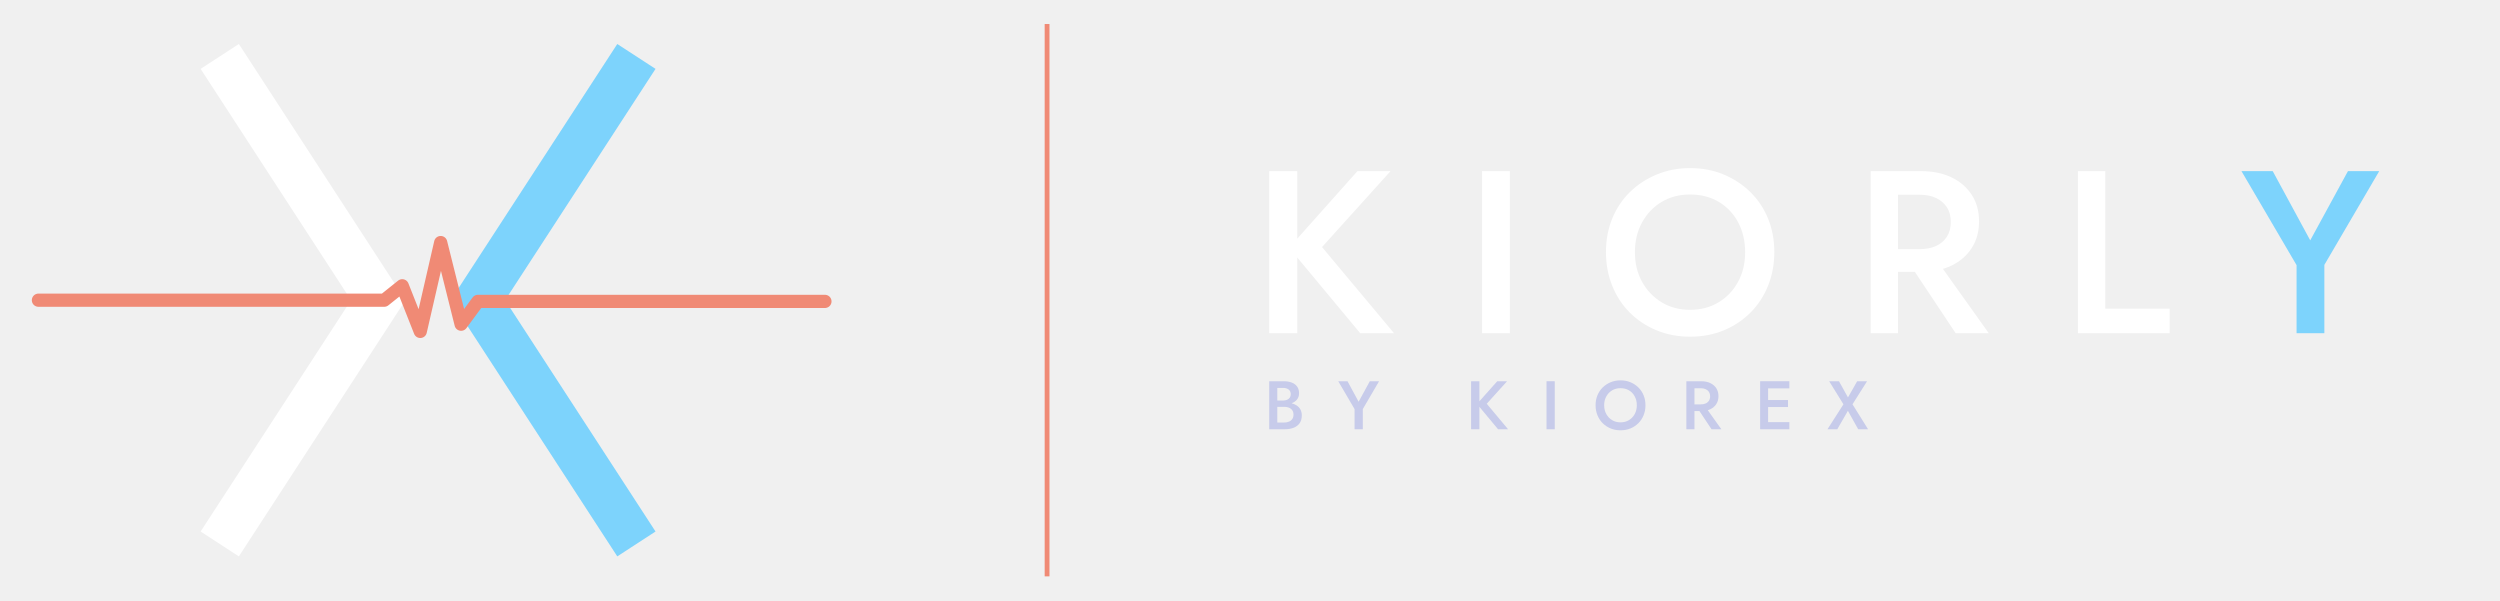
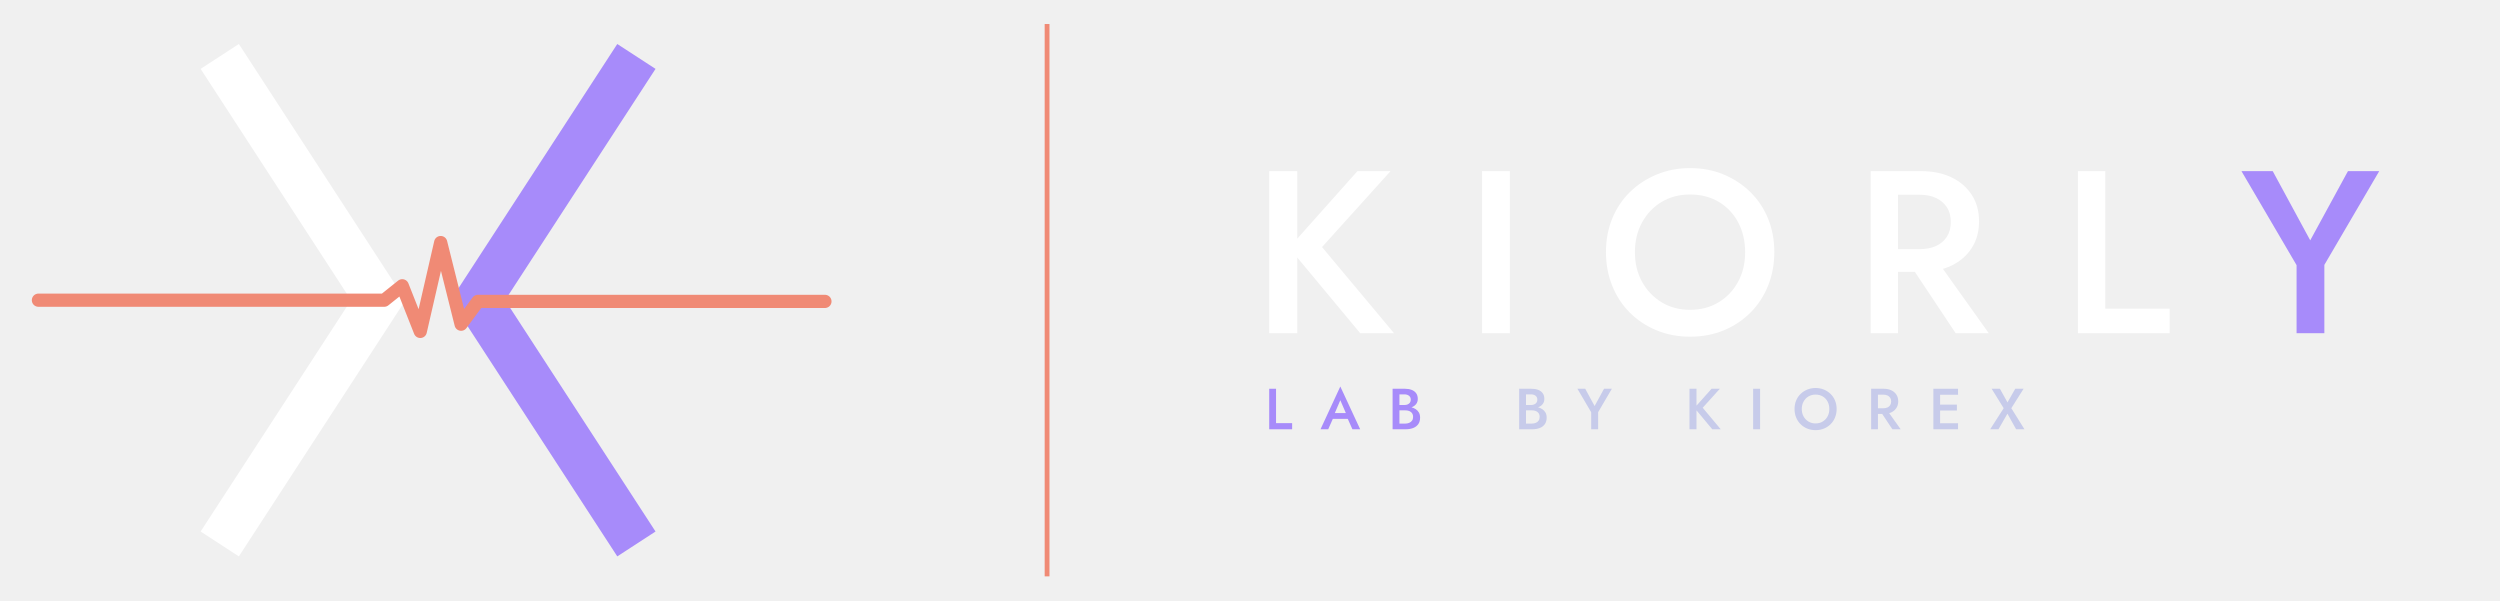
- <svg xmlns="http://www.w3.org/2000/svg" viewBox="190 190 2082 500" role="img" aria-label="Kiorly by Kiorex">
+ <svg xmlns="http://www.w3.org/2000/svg" viewBox="190 190 2082 500" role="img" aria-label="Kiorly Lab by Kiorex">
  <polyline points="373,237 505,440 373,643" fill="none" stroke="#FFFFFF" stroke-width="38" />
-   <polyline points="720,237 588,440 720,643" fill="none" stroke="#7DD3FC" stroke-width="38" />
+   <polyline points="720,237 588,440 720,643" fill="none" stroke="#A78BFA" stroke-width="38" />
  <path d="M222 440 H510 L525 428 L540 466 L557 392 L574 460 L588 441 H877" fill="none" stroke="#F08A75" stroke-width="11" stroke-linejoin="round" stroke-linecap="round" />
  <line x1="1062" y1="210" x2="1062" y2="670" stroke="#F08A75" stroke-width="4" />
  <path fill="#FFFFFF" d="M23.34-135L0-135L0 0L23.34 0L23.34-135ZM101.06-135L73.48-135L16.59-71.16L75.79 0L103.95 0L43.97-71.74L101.06-135Z" transform="translate(1247 467.5)" />
  <path fill="#FFFFFF" d="M200.39-135L177.25-135L177.25 0L200.39 0L200.39-135Z" transform="translate(1247 467.5)" />
  <path fill="#FFFFFF" d="M304.55-67.50L304.55-67.50Q304.55-81.39 310.53-92.28Q316.50-103.18 326.82-109.35Q337.14-115.52 350.45-115.52L350.45-115.52Q364.14-115.52 374.46-109.35Q384.78-103.18 390.56-92.28Q396.35-81.39 396.35-67.50L396.35-67.50Q396.35-53.61 390.47-42.81Q384.58-32.01 374.26-25.75Q363.95-19.48 350.45-19.48L350.45-19.48Q337.14-19.48 326.82-25.75Q316.50-32.01 310.53-42.81Q304.55-53.61 304.55-67.50ZM280.44-67.50L280.44-67.50Q280.44-52.46 285.65-39.54Q290.85-26.61 300.30-17.16Q309.75-7.71 322.58-2.41Q335.40 2.89 350.45 2.89L350.45 2.89Q365.88 2.89 378.60-2.41Q391.33-7.71 400.78-17.16Q410.23-26.61 415.44-39.54Q420.65-52.46 420.65-67.50L420.65-67.50Q420.65-82.74 415.44-95.46Q410.23-108.19 400.69-117.55Q391.14-126.90 378.41-132.20Q365.68-137.51 350.45-137.51L350.45-137.51Q335.60-137.51 322.77-132.20Q309.95-126.90 300.40-117.55Q290.85-108.19 285.65-95.46Q280.44-82.74 280.44-67.50Z" transform="translate(1247 467.5)" />
  <path fill="#FFFFFF" d="M553.35-64.41L528.85-64.41L571.67 0L599.25 0L553.35-64.41ZM523.65-135L500.89-135L500.89 0L523.65 0L523.65-135ZM514.39-135L514.39-115.33L541.58-115.33Q549.49-115.33 555.27-112.63Q561.06-109.93 564.34-104.91Q567.62-99.90 567.62-92.57L567.62-92.57Q567.62-85.44 564.34-80.33Q561.06-75.21 555.27-72.61Q549.49-70.01 541.58-70.01L541.58-70.01L514.39-70.01L514.39-51.11L542.55-51.11Q557.40-51.11 568.20-56.31Q579.00-61.52 585.07-70.97Q591.15-80.42 591.15-93.15L591.15-93.15Q591.15-105.88 585.07-115.23Q579.00-124.59 568.20-129.79Q557.40-135 542.55-135L542.55-135L514.39-135Z" transform="translate(1247 467.5)" />
  <path fill="#FFFFFF" d="M696.27-135L673.51-135L673.51 0L749.88 0L749.88-20.44L696.27-20.44L696.27-135Z" transform="translate(1247 467.5)" />
-   <path fill="#7DD3FC" d="M924.43-135L898.39-135L866.96-77.34L835.71-135L809.68-135L855.58-56.70L855.58 0L878.72 0L878.72-56.89L924.43-135Z" transform="translate(1247 467.5)" />
-   <path fill="#C7CBEA" d="M17.36-80.81L17.36-69.62L40.69-69.62Q53.61-69.62 63.26-73.29Q72.90-76.95 78.40-83.99Q83.89-91.03 83.89-101.06L83.89-101.06Q83.89-112.63 78.40-120.15Q72.90-127.67 63.26-131.34Q53.61-135 40.69-135L40.69-135L0-135L0 0L43.01 0Q57.47 0 68.37-4.15Q79.26-8.29 85.44-16.97Q91.61-25.65 91.61-38.96L91.61-38.96Q91.61-48.60 87.75-55.54Q83.89-62.49 77.14-66.92Q70.39-71.36 61.62-73.58Q52.84-75.79 43.01-75.79L43.01-75.79L17.36-75.79L17.36-63.06L41.66-63.06Q47.44-63.06 52.26-61.81Q57.09-60.56 60.75-57.76Q64.41-54.96 66.34-50.91Q68.27-46.86 68.27-41.27L68.27-41.27Q68.27-33.75 64.80-28.83Q61.33-23.91 55.35-21.41Q49.37-18.90 41.66-18.90L41.66-18.90L22.76-18.90L22.76-116.29L39.15-116.29Q48.79-116.29 54.67-111.66Q60.56-107.04 60.56-98.55L60.56-98.55Q60.56-92.96 57.86-89.00Q55.16-85.05 50.34-82.93Q45.51-80.81 39.15-80.81L39.15-80.81L17.36-80.81Z" transform="translate(1247 547.5) scale(0.2962963)" />
-   <path fill="#C7CBEA" d="M308.78-135L282.75-135L251.31-77.34L220.07-135L194.03-135L239.93-56.70L239.93 0L263.08 0L263.08-56.89L308.78-135Z" transform="translate(1247 547.5) scale(0.2962963)" />
-   <path fill="#C7CBEA" d="M590.78-135L567.45-135L567.45 0L590.78 0L590.78-135ZM668.50-135L640.93-135L584.03-71.16L643.24 0L671.40 0L611.42-71.74L668.50-135Z" transform="translate(1247 547.5) scale(0.2962963)" />
-   <path fill="#C7CBEA" d="M802.56-135L779.42-135L779.42 0L802.56 0L802.56-135Z" transform="translate(1247 547.5) scale(0.2962963)" />
-   <path fill="#C7CBEA" d="M941.44-67.50L941.44-67.50Q941.44-81.39 947.42-92.28Q953.40-103.18 963.71-109.35Q974.03-115.52 987.34-115.52L987.34-115.52Q1001.03-115.52 1011.35-109.35Q1021.67-103.18 1027.45-92.28Q1033.24-81.39 1033.24-67.50L1033.24-67.50Q1033.24-53.61 1027.36-42.81Q1021.47-32.01 1011.16-25.75Q1000.84-19.48 987.34-19.48L987.34-19.48Q974.03-19.48 963.71-25.75Q953.40-32.01 947.42-42.81Q941.44-53.61 941.44-67.50ZM917.33-67.50L917.33-67.50Q917.33-52.46 922.54-39.54Q927.75-26.61 937.20-17.16Q946.65-7.71 959.47-2.41Q972.30 2.89 987.34 2.89L987.34 2.89Q1002.77 2.89 1015.50-2.41Q1028.22-7.71 1037.67-17.16Q1047.12-26.61 1052.33-39.54Q1057.54-52.46 1057.54-67.50L1057.54-67.50Q1057.54-82.74 1052.33-95.46Q1047.12-108.19 1037.58-117.55Q1028.03-126.90 1015.30-132.20Q1002.57-137.51 987.34-137.51L987.34-137.51Q972.49-137.51 959.66-132.20Q946.84-126.90 937.29-117.55Q927.75-108.19 922.54-95.46Q917.33-82.74 917.33-67.50Z" transform="translate(1247 547.5) scale(0.2962963)" />
-   <path fill="#C7CBEA" d="M1224.96-64.41L1200.47-64.41L1243.28 0L1270.86 0L1224.96-64.41ZM1195.26-135L1172.50-135L1172.50 0L1195.26 0L1195.26-135ZM1186.00-135L1186.00-115.33L1213.19-115.33Q1221.10-115.33 1226.89-112.63Q1232.67-109.93 1235.95-104.91Q1239.23-99.90 1239.23-92.57L1239.23-92.57Q1239.23-85.44 1235.95-80.33Q1232.67-75.21 1226.89-72.61Q1221.10-70.01 1213.19-70.01L1213.19-70.01L1186.00-70.01L1186.00-51.11L1214.16-51.11Q1229.01-51.11 1239.81-56.31Q1250.61-61.52 1256.68-70.97Q1262.76-80.42 1262.76-93.15L1262.76-93.15Q1262.76-105.88 1256.68-115.23Q1250.61-124.59 1239.81-129.79Q1229.01-135 1214.16-135L1214.16-135L1186.00-135Z" transform="translate(1247 547.5) scale(0.2962963)" />
-   <path fill="#C7CBEA" d="M1393.92-20.06L1393.92 0L1462.00 0L1462.00-20.06L1393.92-20.06ZM1393.92-135L1393.92-114.94L1462.00-114.94L1462.00-135L1393.92-135ZM1393.92-82.16L1393.92-62.49L1458.14-62.49L1458.14-82.16L1393.92-82.16ZM1402.22-135L1379.84-135L1379.84 0L1402.22 0L1402.22-135Z" transform="translate(1247 547.5) scale(0.2962963)" />
-   <path fill="#C7CBEA" d="M1680.34-135L1652.56-135L1626.72-89.49L1601.46-135L1573.88-135L1613.99-70.20L1569.06 0L1596.64 0L1626.53-51.88L1655.46 0L1683.23 0L1639.45-70.20L1680.34-135Z" transform="translate(1247 547.5) scale(0.2962963)" />
+   <path fill="#A78BFA" d="M924.43-135L898.39-135L866.96-77.34L835.71-135L809.68-135L855.58-56.70L855.58 0L878.72 0L878.72-56.89L924.43-135Z" transform="translate(1247 467.5)" />
+   <path fill="#A78BFA" d="M22.76-135L0-135L0 0L76.37 0L76.37-20.44L22.76-20.44L22.76-135Z" transform="translate(1247 547.5) scale(0.25)" />
+   <path fill="#A78BFA" d="M205.99-54L201.56-34.71L272.91-34.71L268.67-54L205.99-54ZM215.63-47.25L236.85-96.81L258.45-46.67L258.83-41.08L277.16 0L303.00 0L236.85-142.52L170.89 0L196.54 0L215.25-42.24L215.63-47.25Z" transform="translate(1247 547.5) scale(0.25)" />
+   <path fill="#A78BFA" d="M428.38-80.81L428.38-69.62L451.71-69.62Q464.63-69.62 474.28-73.29Q483.92-76.95 489.42-83.99Q494.91-91.03 494.91-101.06L494.91-101.06Q494.91-112.63 489.42-120.15Q483.92-127.67 474.28-131.34Q464.63-135 451.71-135L451.71-135L411.02-135L411.02 0L454.03 0Q468.49 0 479.39-4.15Q490.28-8.29 496.46-16.97Q502.63-25.65 502.63-38.96L502.63-38.96Q502.63-48.60 498.77-55.54Q494.91-62.49 488.16-66.92Q481.41-71.36 472.64-73.58Q463.86-75.79 454.03-75.79L454.03-75.79L428.38-75.79L428.38-63.06L452.68-63.06Q458.46-63.06 463.28-61.81Q468.11-60.56 471.77-57.76Q475.43-54.96 477.36-50.91Q479.29-46.86 479.29-41.27L479.29-41.27Q479.29-33.75 475.82-28.83Q472.35-23.91 466.37-21.41Q460.39-18.90 452.68-18.90L452.68-18.90L433.78-18.90L433.78-116.29L450.17-116.29Q459.81-116.29 465.69-111.66Q471.58-107.04 471.58-98.55L471.58-98.55Q471.58-92.96 468.88-89.00Q466.18-85.05 461.36-82.93Q456.53-80.81 450.17-80.81L450.17-80.81L428.38-80.81Z" transform="translate(1247 547.5) scale(0.25)" />
+   <path fill="#C7CBEA" d="M17.36-80.81L17.36-69.62L40.69-69.62Q53.61-69.62 63.26-73.29Q72.90-76.95 78.40-83.99Q83.89-91.03 83.89-101.06L83.89-101.06Q83.89-112.63 78.40-120.15Q72.90-127.67 63.26-131.34Q53.61-135 40.69-135L40.69-135L0-135L0 0L43.01 0Q57.47 0 68.37-4.15Q79.26-8.29 85.44-16.97Q91.61-25.65 91.61-38.96L91.61-38.96Q91.61-48.60 87.75-55.54Q83.89-62.49 77.14-66.92Q70.39-71.36 61.62-73.58Q52.84-75.79 43.01-75.79L43.01-75.79L17.36-75.79L17.36-63.06L41.66-63.06Q47.44-63.06 52.26-61.81Q57.09-60.56 60.75-57.76Q64.41-54.96 66.34-50.91Q68.27-46.86 68.27-41.27L68.27-41.27Q68.27-33.75 64.80-28.83Q61.33-23.91 55.35-21.41Q49.37-18.90 41.66-18.90L41.66-18.90L22.76-18.90L22.76-116.29L39.15-116.29Q48.79-116.29 54.67-111.66Q60.56-107.04 60.56-98.55L60.56-98.55Q60.56-92.96 57.86-89.00Q55.16-85.05 50.34-82.93Q45.51-80.81 39.15-80.81L39.15-80.81L17.36-80.81Z" transform="translate(1455.158 547.5) scale(0.25)" />
+   <path fill="#C7CBEA" d="M308.78-135L282.75-135L251.31-77.34L220.07-135L194.03-135L239.93-56.70L239.93 0L263.08 0L263.08-56.89L308.78-135Z" transform="translate(1455.158 547.5) scale(0.25)" />
+   <path fill="#C7CBEA" d="M590.78-135L567.45-135L567.45 0L590.78 0L590.78-135ZM668.50-135L640.93-135L584.03-71.16L643.24 0L671.40 0L611.42-71.74L668.50-135Z" transform="translate(1455.158 547.5) scale(0.25)" />
+   <path fill="#C7CBEA" d="M802.56-135L779.42-135L779.42 0L802.56 0L802.56-135Z" transform="translate(1455.158 547.5) scale(0.25)" />
+   <path fill="#C7CBEA" d="M941.44-67.50L941.44-67.50Q941.44-81.39 947.42-92.28Q953.40-103.18 963.71-109.35Q974.03-115.52 987.34-115.52L987.34-115.52Q1001.03-115.52 1011.35-109.35Q1021.67-103.18 1027.45-92.28Q1033.24-81.39 1033.24-67.50L1033.24-67.50Q1033.24-53.61 1027.36-42.81Q1021.47-32.01 1011.16-25.75Q1000.84-19.48 987.34-19.48L987.34-19.48Q974.03-19.48 963.71-25.75Q953.40-32.01 947.42-42.81Q941.44-53.61 941.44-67.50ZM917.33-67.50L917.33-67.50Q917.33-52.46 922.54-39.54Q927.75-26.61 937.20-17.16Q946.65-7.71 959.47-2.41Q972.30 2.89 987.34 2.89L987.34 2.89Q1002.77 2.89 1015.50-2.41Q1028.22-7.71 1037.67-17.16Q1047.12-26.61 1052.33-39.54Q1057.54-52.46 1057.54-67.50L1057.54-67.50Q1057.54-82.74 1052.33-95.46Q1047.12-108.19 1037.58-117.55Q1028.03-126.90 1015.30-132.20Q1002.57-137.51 987.34-137.51L987.34-137.51Q972.49-137.51 959.66-132.20Q946.84-126.90 937.29-117.55Q927.75-108.19 922.54-95.46Q917.33-82.74 917.33-67.50Z" transform="translate(1455.158 547.5) scale(0.25)" />
+   <path fill="#C7CBEA" d="M1224.96-64.41L1200.47-64.41L1243.28 0L1270.86 0L1224.96-64.41ZM1195.26-135L1172.50-135L1172.50 0L1195.26 0L1195.26-135ZM1186.00-135L1186.00-115.33L1213.19-115.33Q1221.10-115.33 1226.89-112.63Q1232.67-109.93 1235.95-104.91Q1239.23-99.90 1239.23-92.57L1239.23-92.57Q1239.23-85.44 1235.95-80.33Q1232.67-75.21 1226.89-72.61Q1221.10-70.01 1213.19-70.01L1213.19-70.01L1186.00-70.01L1186.00-51.11L1214.16-51.11Q1229.01-51.11 1239.81-56.31Q1250.61-61.52 1256.68-70.97Q1262.76-80.42 1262.76-93.15L1262.76-93.15Q1262.76-105.88 1256.68-115.23Q1250.61-124.59 1239.81-129.79Q1229.01-135 1214.16-135L1214.16-135L1186.00-135Z" transform="translate(1455.158 547.5) scale(0.25)" />
+   <path fill="#C7CBEA" d="M1393.92-20.06L1393.92 0L1462.00 0L1462.00-20.06L1393.92-20.06ZM1393.92-135L1393.92-114.94L1462.00-114.94L1462.00-135L1393.92-135ZM1393.92-82.16L1393.92-62.49L1458.14-62.49L1458.14-82.16L1393.92-82.16ZM1402.22-135L1379.84-135L1379.84 0L1402.22 0L1402.22-135Z" transform="translate(1455.158 547.5) scale(0.25)" />
+   <path fill="#C7CBEA" d="M1680.34-135L1652.56-135L1626.72-89.49L1601.46-135L1573.88-135L1613.99-70.20L1569.06 0L1596.64 0L1626.53-51.88L1655.46 0L1683.23 0L1639.45-70.20L1680.34-135Z" transform="translate(1455.158 547.5) scale(0.25)" />
</svg>
